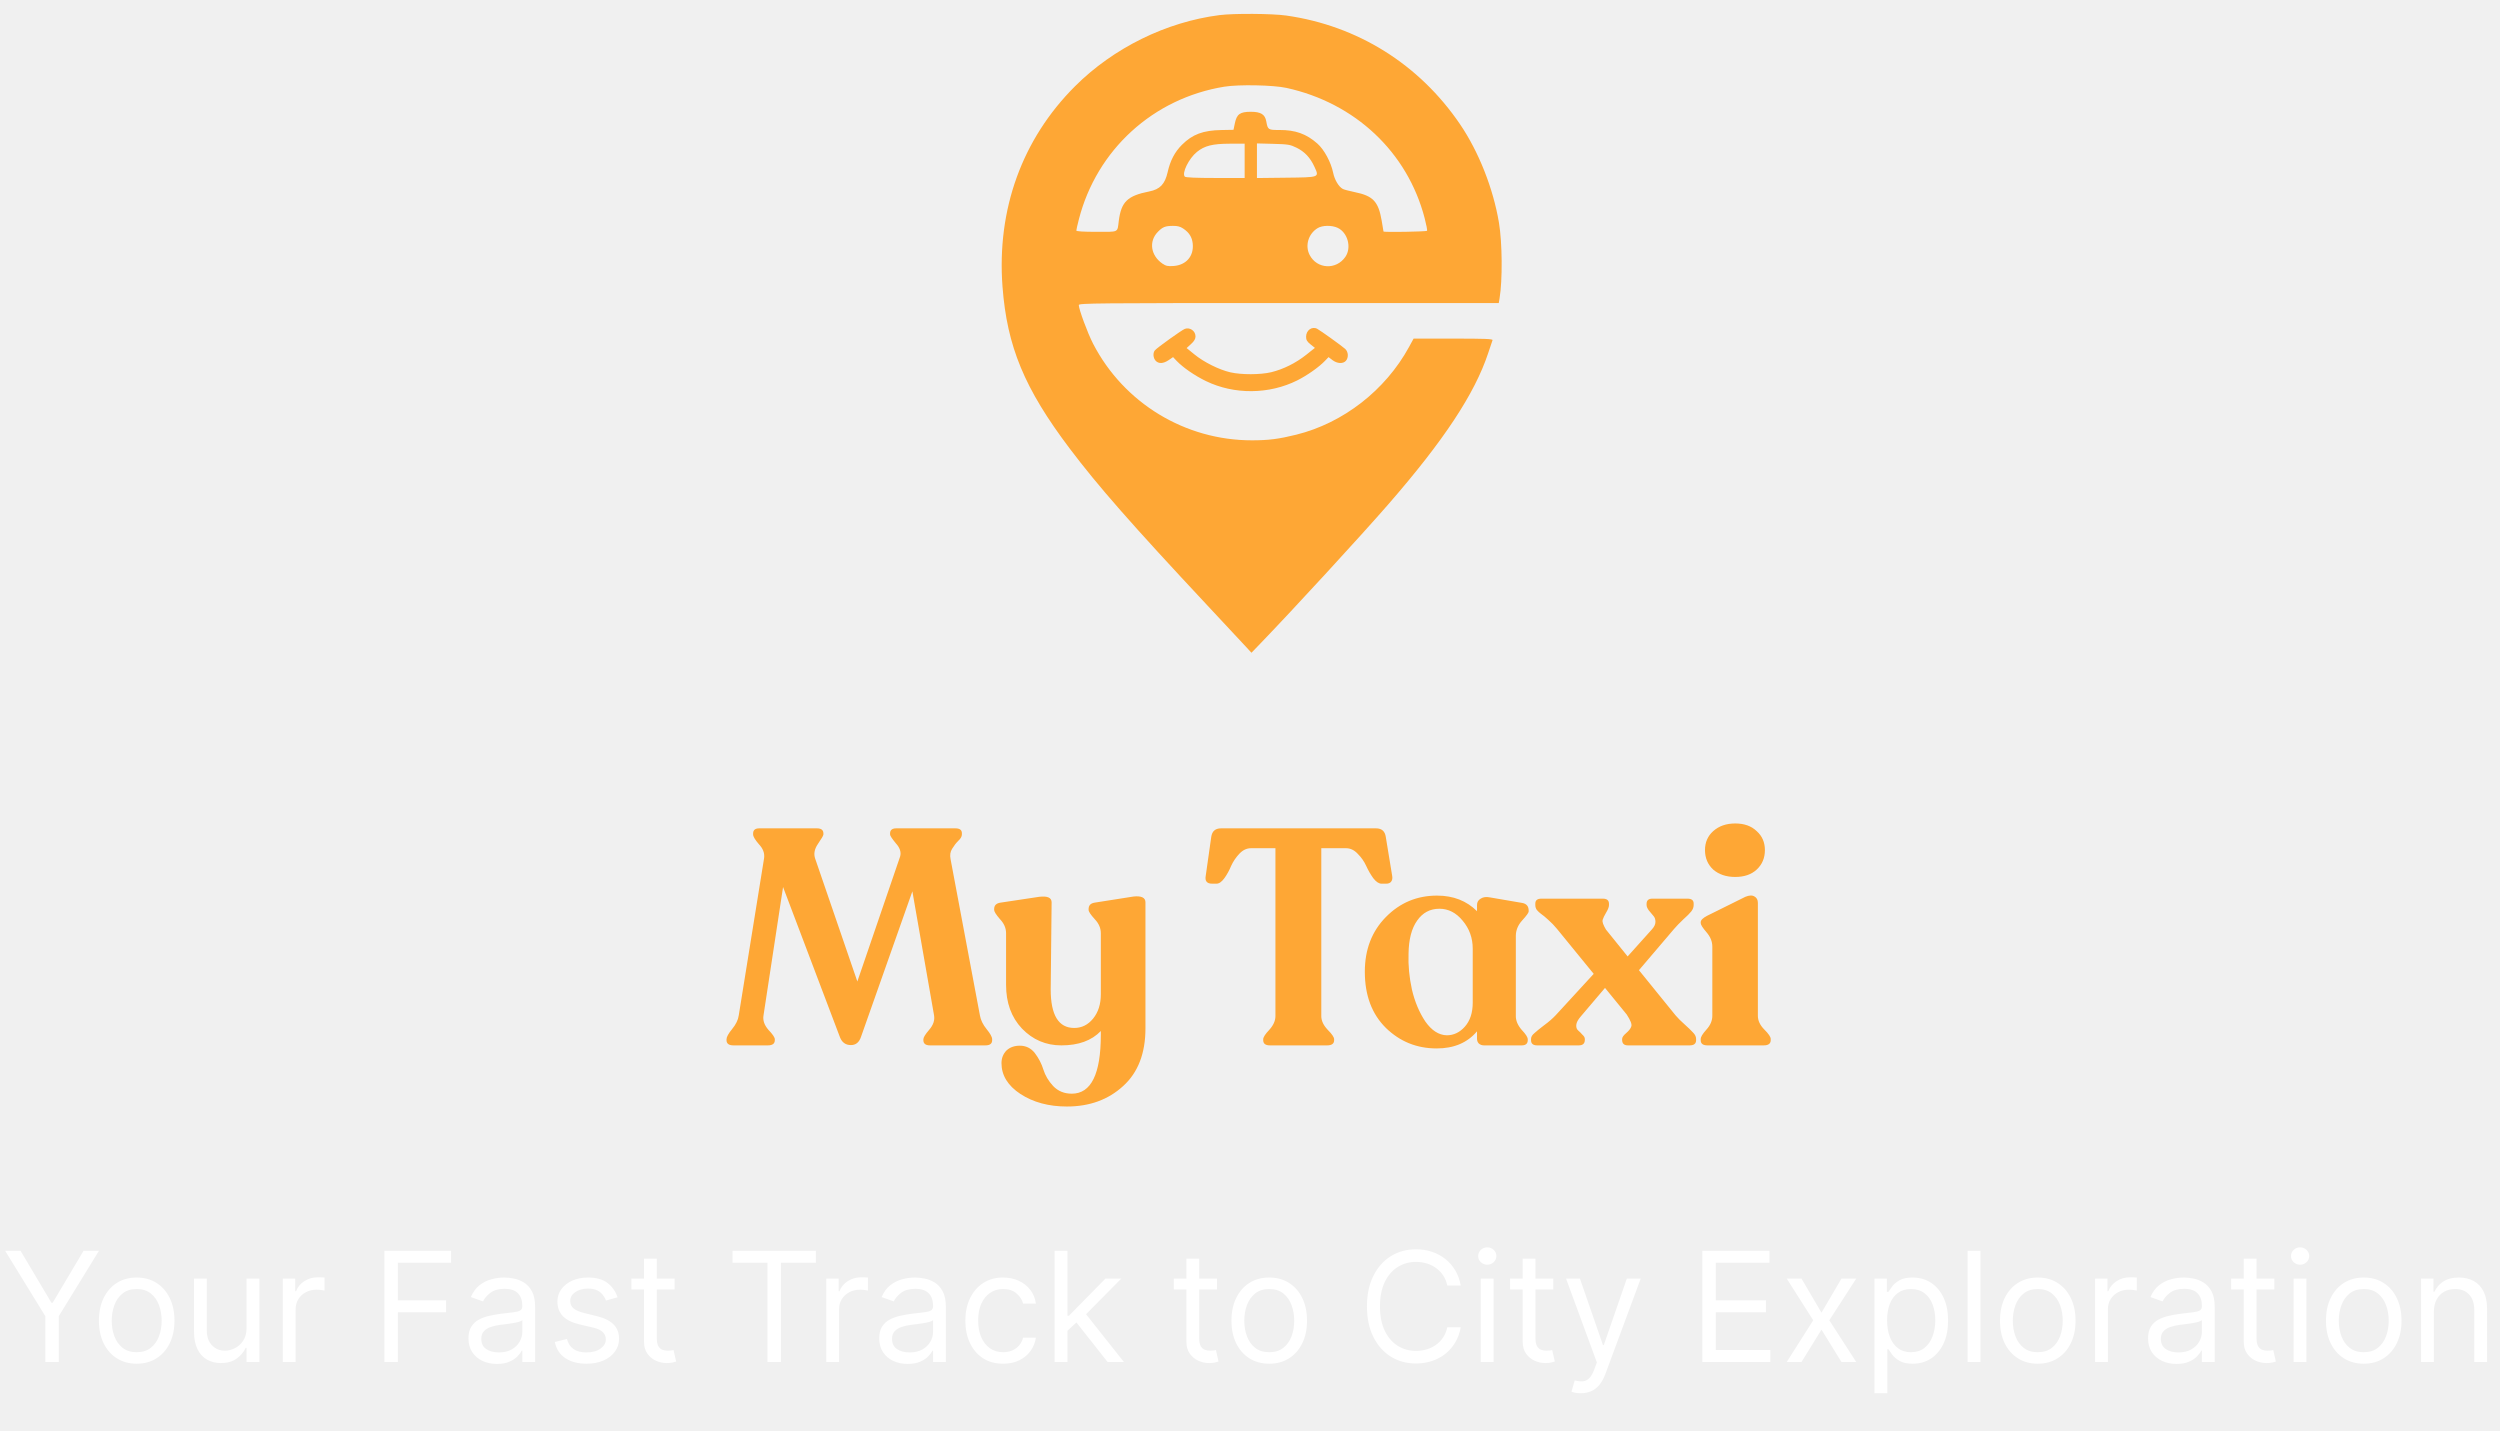
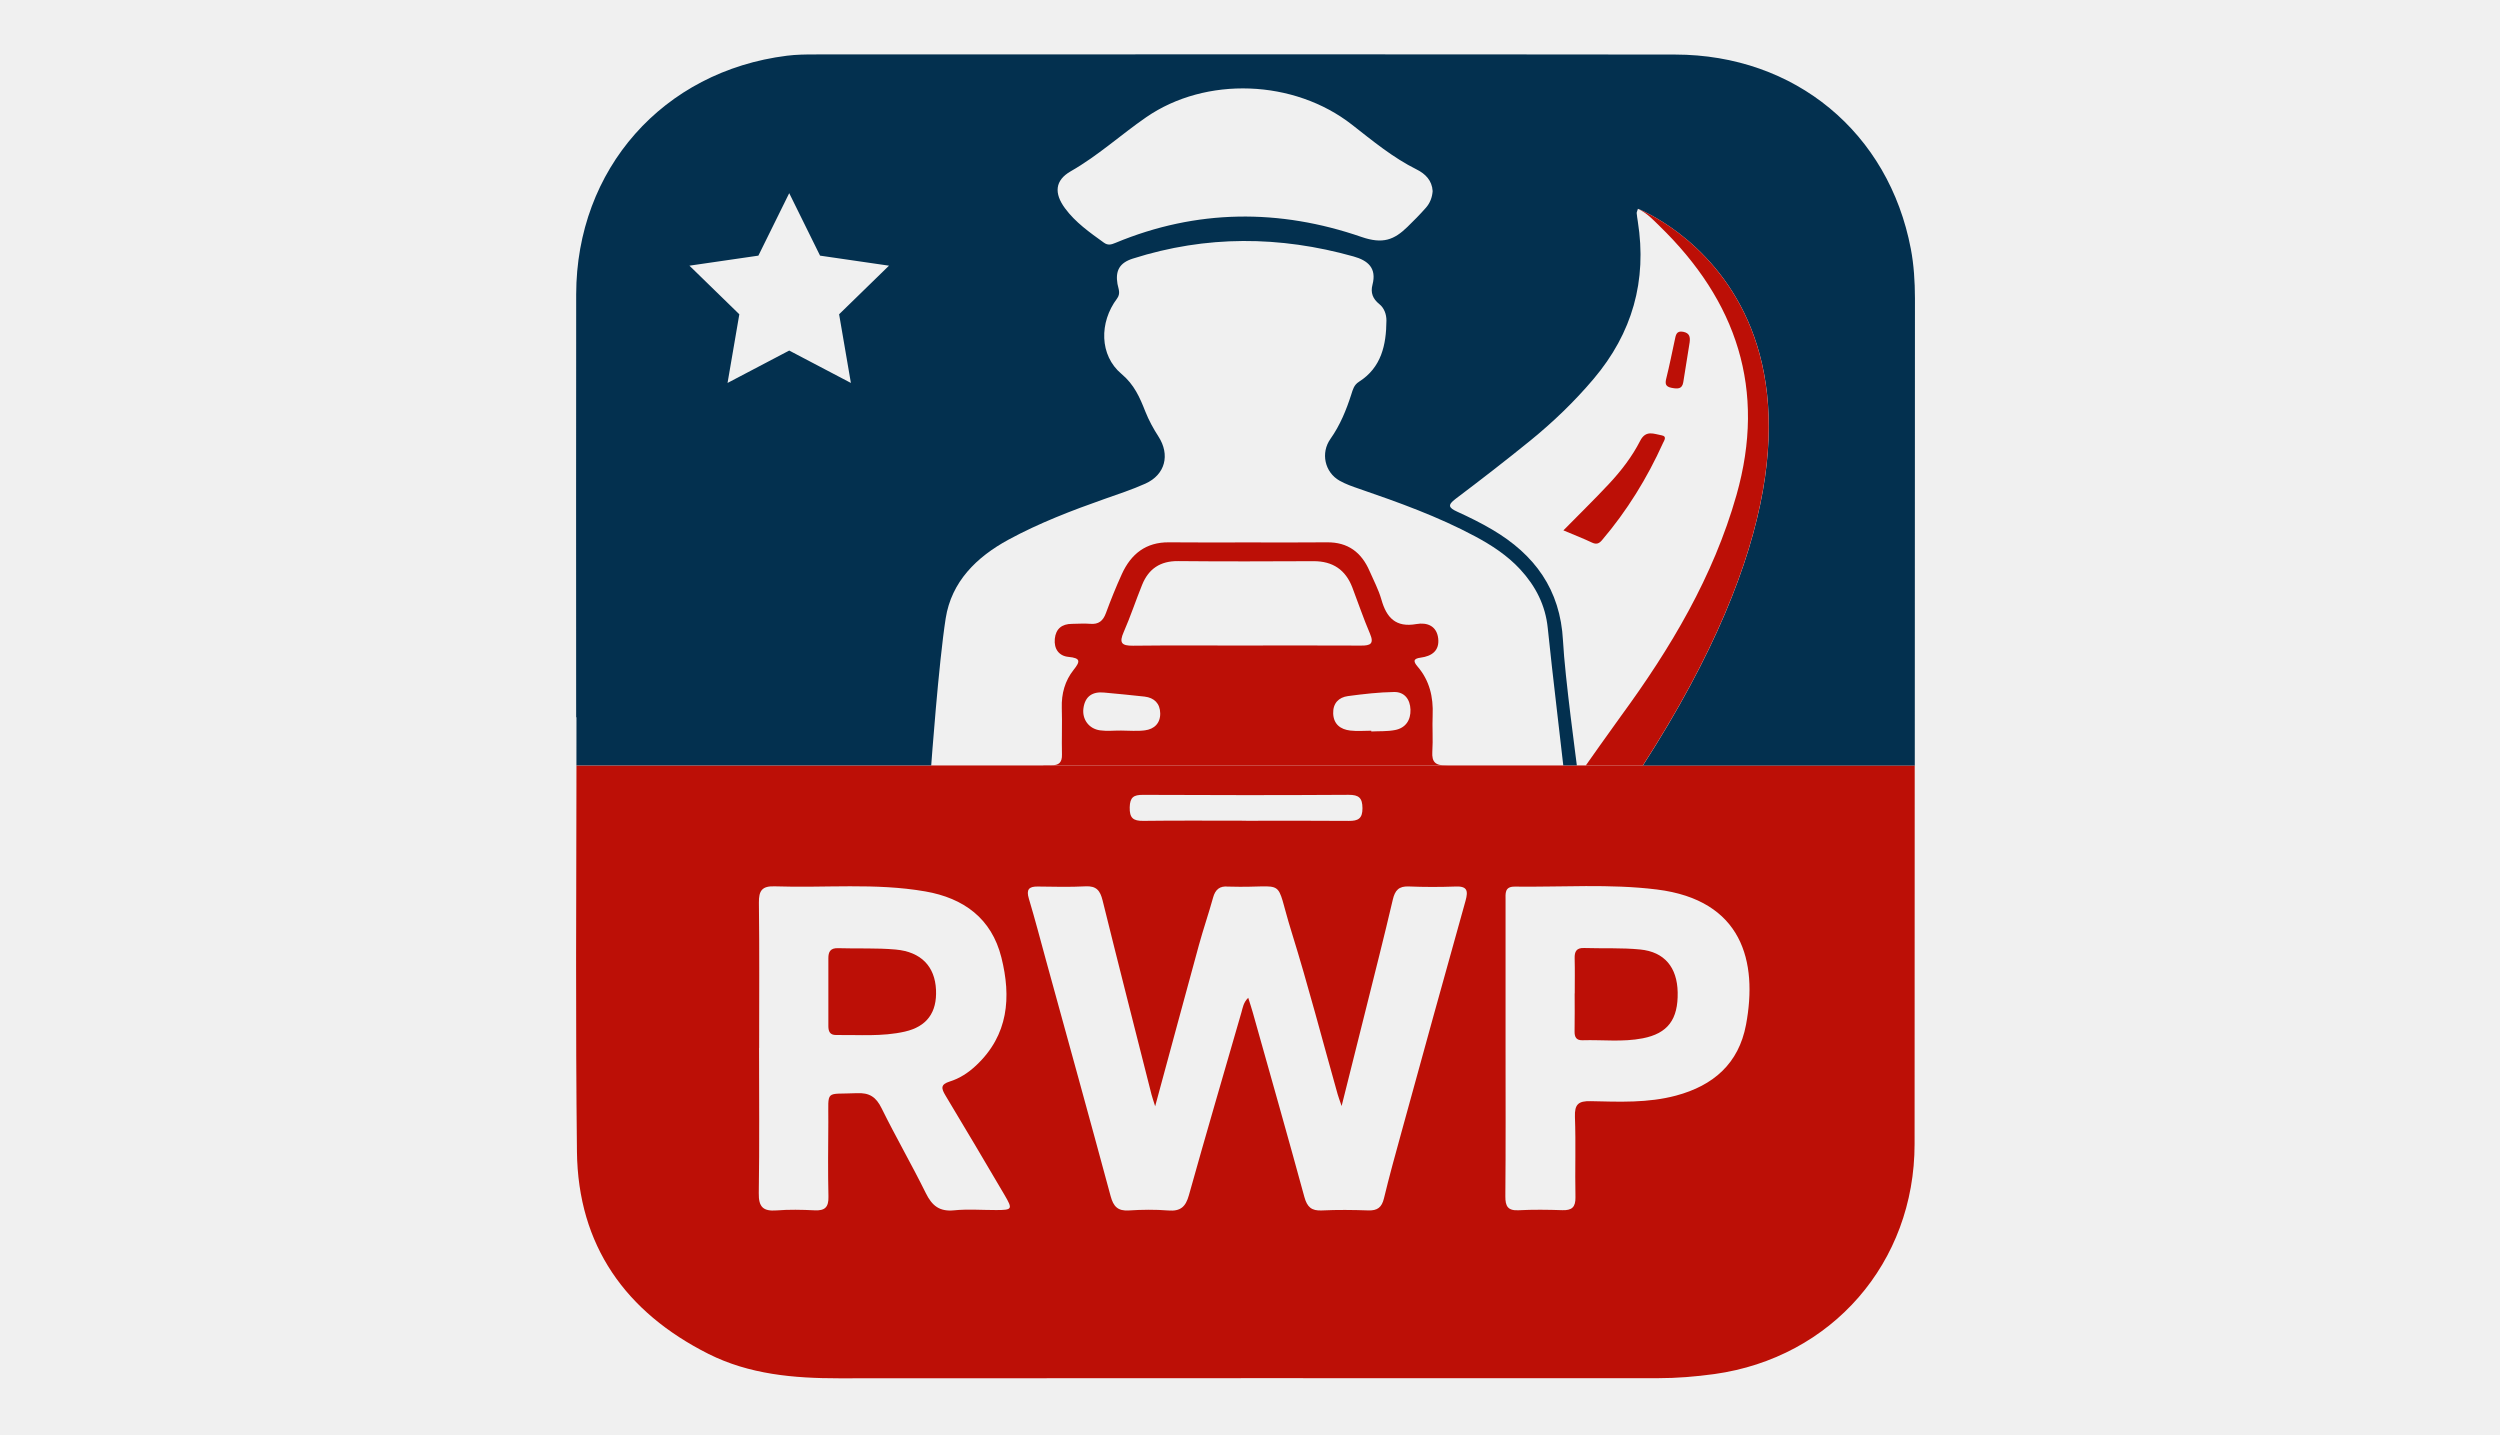
- <svg xmlns="http://www.w3.org/2000/svg" width="229" height="131" viewBox="0 0 229 131" fill="none">
-   <path fill-rule="evenodd" clip-rule="evenodd" d="M111.707 1.384C106.83 2.007 101.992 4.389 98.476 7.897C93.628 12.735 91.295 19.18 91.83 26.26C92.244 31.743 93.835 35.581 97.97 41.066C100.563 44.508 103.686 48.066 110.629 55.492C112.272 57.249 113.845 58.936 114.125 59.24L114.634 59.792L115.487 58.908C118.507 55.777 124.659 49.082 127.185 46.178C132.254 40.349 135.079 36.074 136.311 32.363C136.506 31.776 136.688 31.233 136.717 31.156C136.758 31.045 135.993 31.015 133.127 31.016L129.485 31.017L129.069 31.78C126.905 35.745 123.039 38.752 118.734 39.818C117.133 40.215 116.212 40.332 114.686 40.334C108.563 40.341 102.944 36.927 100.129 31.488C99.63 30.523 98.817 28.326 98.817 27.941C98.817 27.773 100.379 27.759 118.052 27.759H137.287L137.36 27.329C137.638 25.686 137.611 22.232 137.305 20.403C136.78 17.262 135.454 13.904 133.746 11.39C130.007 5.885 124.359 2.352 117.815 1.423C116.531 1.241 112.999 1.218 111.707 1.384ZM117.837 8.052C124.14 9.433 128.923 13.939 130.496 19.977C130.65 20.567 130.75 21.089 130.72 21.138C130.667 21.224 126.728 21.288 126.728 21.204C126.728 21.181 126.65 20.717 126.555 20.173C126.254 18.451 125.766 17.94 124.096 17.599C123.608 17.5 123.117 17.369 123.004 17.309C122.626 17.107 122.251 16.479 122.117 15.825C121.919 14.858 121.292 13.696 120.673 13.152C119.658 12.259 118.665 11.903 117.198 11.907C116.163 11.91 116.13 11.888 115.99 11.114C115.875 10.475 115.492 10.239 114.573 10.239C113.586 10.239 113.287 10.454 113.113 11.292L112.988 11.891L111.898 11.91C110.201 11.939 109.232 12.301 108.265 13.266C107.604 13.926 107.194 14.711 106.955 15.774C106.71 16.862 106.256 17.341 105.287 17.533C103.272 17.93 102.705 18.477 102.48 20.236C102.341 21.328 102.528 21.236 100.442 21.235C99.239 21.235 98.592 21.194 98.592 21.118C98.592 21.054 98.694 20.602 98.819 20.113C100.454 13.722 105.629 8.999 112.158 7.939C113.469 7.726 116.639 7.789 117.837 8.052ZM114.01 14.731V16.303H111.332C109.568 16.303 108.612 16.262 108.532 16.183C108.227 15.879 108.896 14.514 109.644 13.912C110.345 13.349 111.07 13.167 112.632 13.163L114.01 13.159V14.731ZM118.758 13.528C119.511 13.898 120.015 14.433 120.402 15.277C120.854 16.262 120.906 16.242 117.797 16.277L115.136 16.308V14.722V13.137L116.627 13.176C117.988 13.212 118.174 13.242 118.758 13.528ZM108.384 20.936C108.938 21.312 109.196 21.727 109.255 22.335C109.363 23.462 108.652 24.285 107.5 24.365C106.972 24.402 106.798 24.364 106.48 24.147C105.402 23.409 105.212 22.104 106.057 21.241C106.502 20.787 106.723 20.699 107.438 20.69C107.857 20.685 108.113 20.752 108.384 20.936ZM122.529 20.869C123.458 21.309 123.822 22.675 123.237 23.527C122.398 24.748 120.626 24.652 119.96 23.349C119.523 22.494 119.846 21.413 120.694 20.897C121.133 20.63 121.996 20.617 122.529 20.869ZM108.534 30.124C108.253 30.228 105.987 31.851 105.788 32.09C105.592 32.326 105.624 32.787 105.854 33.04C106.124 33.338 106.558 33.319 107.048 32.987L107.453 32.712L107.777 33.053C108.366 33.67 109.437 34.409 110.471 34.91C113.049 36.16 116.258 36.134 118.833 34.842C119.744 34.385 120.829 33.619 121.369 33.052L121.694 32.712L122.055 32.986C122.483 33.312 123.018 33.342 123.278 33.056C123.547 32.76 123.514 32.221 123.211 31.953C122.874 31.655 120.964 30.284 120.659 30.121C120.181 29.866 119.638 30.251 119.638 30.844C119.638 31.139 119.724 31.287 120.042 31.542L120.446 31.865L119.638 32.508C118.7 33.253 117.541 33.83 116.446 34.094C115.46 34.332 113.709 34.337 112.701 34.105C111.665 33.865 110.286 33.179 109.411 32.466L108.695 31.883L109.102 31.511C109.39 31.248 109.509 31.044 109.509 30.814C109.509 30.316 108.996 29.953 108.534 30.124Z" fill="#FEA735" />
-   <path d="M89.761 93.013C89.835 93.442 90.041 93.862 90.377 94.273C90.713 94.683 90.881 94.992 90.881 95.197V95.281C90.881 95.598 90.675 95.757 90.265 95.757H85.197C84.786 95.757 84.581 95.598 84.581 95.281V95.197C84.581 95.029 84.758 94.74 85.113 94.329C85.486 93.9 85.635 93.461 85.561 93.013L83.573 81.645L78.869 94.973C78.701 95.477 78.393 95.729 77.945 95.729C77.459 95.729 77.123 95.486 76.937 95.001L71.729 81.253L69.937 93.013C69.862 93.461 70.011 93.9 70.385 94.329C70.777 94.74 70.973 95.029 70.973 95.197V95.281C70.973 95.598 70.758 95.757 70.329 95.757H67.193C66.763 95.757 66.549 95.598 66.549 95.281V95.197C66.549 94.992 66.717 94.683 67.053 94.273C67.407 93.844 67.613 93.424 67.669 93.013L69.993 78.593C70.049 78.145 69.89 77.725 69.517 77.333C69.162 76.922 68.985 76.624 68.985 76.437V76.353C68.985 76.035 69.171 75.877 69.545 75.877H74.837C75.229 75.877 75.425 76.035 75.425 76.353V76.437C75.425 76.53 75.257 76.82 74.921 77.305C74.603 77.772 74.519 78.219 74.669 78.649L78.533 89.905L82.453 78.453C82.565 78.061 82.434 77.659 82.061 77.249C81.706 76.82 81.529 76.549 81.529 76.437V76.353C81.529 76.035 81.715 75.877 82.089 75.877H87.521C87.913 75.877 88.109 76.026 88.109 76.325V76.437C88.109 76.624 87.997 76.82 87.773 77.025C87.567 77.23 87.381 77.473 87.213 77.753C87.045 78.014 86.998 78.332 87.073 78.705L89.761 93.013ZM103.832 82.121C104.56 82.046 104.924 82.224 104.924 82.653V94.189C104.924 96.485 104.243 98.249 102.88 99.481C101.517 100.732 99.8 101.357 97.728 101.357C96.067 101.357 94.648 100.974 93.472 100.209C92.315 99.444 91.736 98.501 91.736 97.381C91.736 96.933 91.885 96.55 92.184 96.233C92.501 95.934 92.912 95.785 93.416 95.785C93.976 95.785 94.433 96.009 94.788 96.457C95.143 96.924 95.404 97.427 95.572 97.969C95.74 98.51 96.039 99.014 96.468 99.481C96.916 99.948 97.485 100.181 98.176 100.181C99.949 100.181 100.836 98.379 100.836 94.777V94.441C99.996 95.318 98.792 95.757 97.224 95.757C95.805 95.757 94.601 95.243 93.612 94.217C92.641 93.19 92.156 91.856 92.156 90.213V85.481C92.156 85.014 91.969 84.585 91.596 84.193C91.241 83.782 91.064 83.502 91.064 83.353V83.269C91.064 82.933 91.26 82.737 91.652 82.681L95.18 82.149C95.945 82.055 96.328 82.224 96.328 82.653L96.244 90.633C96.244 92.985 96.963 94.161 98.4 94.161C99.091 94.161 99.669 93.871 100.136 93.293C100.603 92.714 100.836 91.977 100.836 91.081V85.481C100.836 85.014 100.649 84.585 100.276 84.193C99.903 83.782 99.716 83.502 99.716 83.353V83.269C99.716 82.933 99.903 82.737 100.276 82.681L103.832 82.121ZM116.326 95.757C115.915 95.757 115.71 95.598 115.71 95.281V95.197C115.71 95.01 115.897 94.721 116.27 94.329C116.643 93.918 116.83 93.498 116.83 93.069V77.697H114.59C114.198 77.697 113.843 77.865 113.526 78.201C113.209 78.537 112.957 78.91 112.77 79.321C112.602 79.731 112.397 80.105 112.154 80.441C111.911 80.777 111.669 80.945 111.426 80.945H111.034C110.549 80.945 110.353 80.702 110.446 80.217L110.95 76.661C111.025 76.138 111.323 75.877 111.846 75.877H126.042C126.565 75.877 126.863 76.138 126.938 76.661L127.526 80.245C127.563 80.469 127.526 80.646 127.414 80.777C127.321 80.889 127.171 80.945 126.966 80.945H126.546C126.303 80.945 126.051 80.777 125.79 80.441C125.547 80.105 125.333 79.731 125.146 79.321C124.959 78.91 124.698 78.537 124.362 78.201C124.045 77.865 123.69 77.697 123.298 77.697H121.03V93.069C121.03 93.498 121.226 93.918 121.618 94.329C122.01 94.721 122.206 95.01 122.206 95.197V95.281C122.206 95.598 121.991 95.757 121.562 95.757H116.326ZM140.026 83.493C140.026 83.605 139.83 83.876 139.438 84.305C139.046 84.734 138.85 85.21 138.85 85.733V93.069C138.85 93.498 139.027 93.918 139.382 94.329C139.755 94.721 139.942 95.01 139.942 95.197V95.281C139.942 95.598 139.755 95.757 139.382 95.757H135.938C135.751 95.757 135.592 95.701 135.462 95.589C135.35 95.477 135.294 95.328 135.294 95.141V94.469C134.416 95.514 133.184 96.037 131.598 96.037C129.787 96.037 128.238 95.412 126.95 94.161C125.662 92.891 125.018 91.174 125.018 89.009C125.018 86.974 125.662 85.303 126.95 83.997C128.238 82.69 129.796 82.037 131.626 82.037C133.119 82.037 134.342 82.513 135.294 83.465V82.905C135.294 82.644 135.406 82.448 135.63 82.317C135.854 82.168 136.143 82.13 136.498 82.205L139.438 82.709C139.83 82.784 140.026 83.017 140.026 83.409V83.493ZM132.522 94.833C133.156 94.833 133.707 94.572 134.174 94.049C134.659 93.507 134.902 92.77 134.902 91.837V86.909C134.902 85.919 134.594 85.061 133.978 84.333C133.38 83.605 132.671 83.241 131.85 83.241C130.991 83.241 130.31 83.605 129.806 84.333C129.302 85.042 129.04 86.05 129.022 87.357C128.984 88.421 129.087 89.513 129.33 90.633C129.591 91.753 130.002 92.733 130.562 93.573C131.14 94.394 131.794 94.814 132.522 94.833ZM153.487 93.013C153.692 93.255 153.963 93.526 154.299 93.825C154.635 94.124 154.896 94.376 155.083 94.581C155.269 94.767 155.363 94.963 155.363 95.169V95.281C155.363 95.598 155.167 95.757 154.775 95.757H149.119C148.764 95.757 148.587 95.589 148.587 95.253V95.169C148.587 95.019 148.708 94.842 148.951 94.637C149.212 94.413 149.371 94.207 149.427 94.021C149.501 93.834 149.361 93.47 149.007 92.929L147.019 90.493L144.807 93.097C144.545 93.395 144.405 93.657 144.387 93.881C144.368 94.105 144.424 94.273 144.555 94.385C144.685 94.497 144.816 94.627 144.947 94.777C145.096 94.907 145.171 95.038 145.171 95.169V95.253C145.171 95.589 144.984 95.757 144.611 95.757H140.803C140.429 95.757 140.243 95.598 140.243 95.281V95.169C140.243 94.982 140.345 94.805 140.551 94.637C140.756 94.45 141.055 94.207 141.447 93.909C141.857 93.61 142.212 93.302 142.511 92.985L145.983 89.205L142.623 85.089C142.361 84.772 142.091 84.492 141.811 84.249C141.549 84.006 141.335 83.829 141.167 83.717C141.017 83.605 140.887 83.484 140.775 83.353C140.681 83.222 140.635 83.073 140.635 82.905V82.765C140.635 82.466 140.821 82.317 141.195 82.317H146.823C147.196 82.317 147.383 82.475 147.383 82.793V82.905C147.383 83.073 147.299 83.297 147.131 83.577C146.963 83.857 146.851 84.09 146.795 84.277C146.757 84.445 146.86 84.734 147.103 85.145L149.091 87.609L151.303 85.145C151.527 84.902 151.639 84.669 151.639 84.445C151.639 84.202 151.573 84.016 151.443 83.885C151.312 83.736 151.172 83.567 151.023 83.381C150.892 83.194 150.827 83.035 150.827 82.905V82.793C150.827 82.475 151.004 82.317 151.359 82.317H154.579C154.952 82.317 155.139 82.466 155.139 82.765V82.905C155.139 83.11 155.064 83.306 154.915 83.493C154.784 83.661 154.541 83.903 154.187 84.221C153.851 84.538 153.571 84.828 153.347 85.089L150.127 88.869L153.487 93.013ZM160.909 79.657C160.424 80.105 159.77 80.329 158.949 80.329C158.128 80.329 157.456 80.105 156.933 79.657C156.429 79.19 156.177 78.593 156.177 77.865C156.177 77.156 156.429 76.577 156.933 76.129C157.456 75.662 158.128 75.429 158.949 75.429C159.77 75.429 160.424 75.662 160.909 76.129C161.413 76.577 161.665 77.156 161.665 77.865C161.665 78.593 161.413 79.19 160.909 79.657ZM156.401 95.757C155.99 95.757 155.785 95.598 155.785 95.281V95.169C155.785 94.982 155.962 94.693 156.317 94.301C156.672 93.909 156.849 93.489 156.849 93.041V86.713C156.849 86.246 156.672 85.808 156.317 85.397C155.962 84.986 155.785 84.706 155.785 84.557V84.473C155.785 84.286 155.981 84.09 156.373 83.885L159.873 82.149C160.228 81.999 160.508 81.99 160.713 82.121C160.918 82.233 161.021 82.429 161.021 82.709V93.041C161.021 93.489 161.217 93.909 161.609 94.301C162.001 94.693 162.197 94.982 162.197 95.169V95.281C162.197 95.598 161.982 95.757 161.553 95.757H156.401Z" fill="#FEA735" />
-   <path d="M0.472 114.575H1.884L4.708 119.328H4.827L7.651 114.575H9.063L5.384 120.561V124.757H4.151V120.561L0.472 114.575ZM12.521 124.916C11.832 124.916 11.227 124.752 10.706 124.424C10.189 124.096 9.785 123.637 9.493 123.047C9.205 122.457 9.061 121.767 9.061 120.978C9.061 120.183 9.205 119.489 9.493 118.895C9.785 118.302 10.189 117.841 10.706 117.513C11.227 117.185 11.832 117.021 12.521 117.021C13.21 117.021 13.813 117.185 14.331 117.513C14.851 117.841 15.255 118.302 15.544 118.895C15.835 119.489 15.981 120.183 15.981 120.978C15.981 121.767 15.835 122.457 15.544 123.047C15.255 123.637 14.851 124.096 14.331 124.424C13.813 124.752 13.21 124.916 12.521 124.916ZM12.521 123.862C13.044 123.862 13.475 123.728 13.813 123.459C14.152 123.191 14.402 122.838 14.564 122.4C14.727 121.963 14.808 121.489 14.808 120.978C14.808 120.468 14.727 119.992 14.564 119.552C14.402 119.111 14.152 118.754 13.813 118.483C13.475 118.211 13.044 118.075 12.521 118.075C11.997 118.075 11.566 118.211 11.228 118.483C10.89 118.754 10.64 119.111 10.477 119.552C10.315 119.992 10.234 120.468 10.234 120.978C10.234 121.489 10.315 121.963 10.477 122.4C10.64 122.838 10.89 123.191 11.228 123.459C11.566 123.728 11.997 123.862 12.521 123.862ZM22.585 121.635V117.12H23.758V124.757H22.585V123.464H22.505C22.326 123.852 22.048 124.182 21.67 124.454C21.292 124.722 20.815 124.856 20.238 124.856C19.761 124.856 19.337 124.752 18.965 124.543C18.594 124.331 18.302 124.013 18.09 123.589C17.878 123.161 17.772 122.622 17.772 121.973V117.12H18.945V121.893C18.945 122.45 19.101 122.894 19.413 123.226C19.728 123.557 20.129 123.723 20.616 123.723C20.907 123.723 21.204 123.648 21.506 123.499C21.811 123.35 22.066 123.121 22.271 122.813C22.48 122.505 22.585 122.112 22.585 121.635ZM25.907 124.757V117.12H27.04V118.274H27.12C27.259 117.896 27.511 117.589 27.876 117.354C28.24 117.119 28.651 117.001 29.109 117.001C29.195 117.001 29.302 117.003 29.432 117.006C29.561 117.009 29.659 117.014 29.725 117.021V118.214C29.685 118.204 29.594 118.189 29.452 118.169C29.312 118.146 29.165 118.135 29.009 118.135C28.638 118.135 28.306 118.213 28.015 118.368C27.727 118.521 27.498 118.733 27.329 119.005C27.163 119.273 27.08 119.58 27.08 119.924V124.757H25.907ZM35.212 124.757V114.575H41.318V115.669H36.445V119.109H40.86V120.203H36.445V124.757H35.212ZM45.517 124.936C45.033 124.936 44.594 124.845 44.2 124.662C43.805 124.477 43.492 124.21 43.26 123.862C43.028 123.511 42.912 123.086 42.912 122.589C42.912 122.152 42.998 121.797 43.171 121.525C43.343 121.25 43.573 121.035 43.862 120.879C44.15 120.723 44.468 120.607 44.816 120.531C45.168 120.451 45.521 120.388 45.875 120.342C46.339 120.282 46.715 120.238 47.004 120.208C47.295 120.175 47.508 120.12 47.64 120.044C47.776 119.968 47.844 119.835 47.844 119.646V119.606C47.844 119.116 47.71 118.735 47.441 118.463C47.176 118.191 46.773 118.055 46.233 118.055C45.673 118.055 45.234 118.178 44.916 118.423C44.598 118.668 44.374 118.93 44.245 119.209L43.131 118.811C43.33 118.347 43.595 117.986 43.926 117.727C44.261 117.465 44.626 117.283 45.02 117.18C45.418 117.074 45.809 117.021 46.193 117.021C46.439 117.021 46.72 117.051 47.039 117.111C47.36 117.167 47.67 117.285 47.968 117.464C48.27 117.642 48.52 117.913 48.719 118.274C48.918 118.635 49.017 119.119 49.017 119.726V124.757H47.844V123.723H47.784C47.705 123.888 47.572 124.066 47.387 124.255C47.201 124.444 46.954 124.604 46.646 124.737C46.338 124.87 45.961 124.936 45.517 124.936ZM45.696 123.882C46.16 123.882 46.551 123.791 46.87 123.608C47.191 123.426 47.433 123.191 47.595 122.902C47.761 122.614 47.844 122.311 47.844 121.993V120.919C47.794 120.978 47.685 121.033 47.516 121.083C47.35 121.129 47.158 121.171 46.939 121.207C46.724 121.24 46.513 121.27 46.308 121.297C46.106 121.32 45.942 121.34 45.816 121.356C45.511 121.396 45.226 121.461 44.961 121.55C44.699 121.636 44.486 121.767 44.324 121.943C44.165 122.115 44.086 122.351 44.086 122.649C44.086 123.057 44.236 123.365 44.538 123.574C44.843 123.779 45.229 123.882 45.696 123.882ZM56.568 118.831L55.514 119.129C55.448 118.953 55.35 118.783 55.221 118.617C55.095 118.448 54.922 118.309 54.704 118.199C54.485 118.09 54.205 118.035 53.863 118.035C53.396 118.035 53.007 118.143 52.695 118.358C52.387 118.571 52.233 118.841 52.233 119.169C52.233 119.46 52.339 119.691 52.551 119.86C52.763 120.029 53.094 120.17 53.545 120.282L54.679 120.561C55.361 120.727 55.87 120.98 56.205 121.321C56.54 121.66 56.707 122.095 56.707 122.629C56.707 123.066 56.581 123.458 56.329 123.802C56.081 124.147 55.733 124.419 55.285 124.618C54.838 124.816 54.317 124.916 53.724 124.916C52.945 124.916 52.301 124.747 51.79 124.409C51.28 124.071 50.957 123.577 50.821 122.927L51.934 122.649C52.041 123.06 52.241 123.368 52.536 123.574C52.834 123.779 53.224 123.882 53.704 123.882C54.251 123.882 54.685 123.766 55.007 123.534C55.332 123.299 55.494 123.017 55.494 122.689C55.494 122.424 55.401 122.201 55.216 122.022C55.03 121.84 54.745 121.704 54.361 121.615L53.088 121.316C52.389 121.151 51.875 120.894 51.547 120.546C51.222 120.195 51.059 119.755 51.059 119.228C51.059 118.798 51.18 118.416 51.422 118.085C51.668 117.754 52.001 117.493 52.422 117.304C52.846 117.116 53.326 117.021 53.863 117.021C54.619 117.021 55.212 117.187 55.643 117.518C56.077 117.85 56.386 118.287 56.568 118.831ZM61.794 117.12V118.115H57.837V117.12H61.794ZM58.99 115.291H60.164V122.569C60.164 122.901 60.212 123.149 60.308 123.315C60.407 123.477 60.533 123.587 60.686 123.643C60.841 123.696 61.005 123.723 61.178 123.723C61.307 123.723 61.413 123.716 61.496 123.703C61.579 123.686 61.645 123.673 61.695 123.663L61.934 124.717C61.854 124.747 61.743 124.777 61.6 124.807C61.458 124.84 61.277 124.856 61.059 124.856C60.727 124.856 60.402 124.785 60.084 124.642C59.769 124.5 59.507 124.283 59.299 123.991C59.093 123.7 58.99 123.332 58.99 122.888V115.291ZM67.099 115.669V114.575H74.735V115.669H71.534V124.757H70.301V115.669H67.099ZM75.686 124.757V117.12H76.82V118.274H76.899C77.038 117.896 77.29 117.589 77.655 117.354C78.019 117.119 78.43 117.001 78.888 117.001C78.974 117.001 79.082 117.003 79.211 117.006C79.34 117.009 79.438 117.014 79.504 117.021V118.214C79.465 118.204 79.373 118.189 79.231 118.169C79.092 118.146 78.944 118.135 78.788 118.135C78.417 118.135 78.086 118.213 77.794 118.368C77.506 118.521 77.277 118.733 77.108 119.005C76.942 119.273 76.859 119.58 76.859 119.924V124.757H75.686ZM83.142 124.936C82.658 124.936 82.219 124.845 81.825 124.662C81.43 124.477 81.117 124.21 80.885 123.862C80.653 123.511 80.537 123.086 80.537 122.589C80.537 122.152 80.623 121.797 80.796 121.525C80.968 121.25 81.198 121.035 81.487 120.879C81.775 120.723 82.093 120.607 82.441 120.531C82.793 120.451 83.146 120.388 83.5 120.342C83.964 120.282 84.341 120.238 84.629 120.208C84.921 120.175 85.133 120.12 85.265 120.044C85.401 119.968 85.469 119.835 85.469 119.646V119.606C85.469 119.116 85.335 118.735 85.066 118.463C84.801 118.191 84.398 118.055 83.858 118.055C83.298 118.055 82.859 118.178 82.541 118.423C82.223 118.668 81.999 118.93 81.87 119.209L80.756 118.811C80.955 118.347 81.22 117.986 81.551 117.727C81.886 117.465 82.251 117.283 82.645 117.18C83.043 117.074 83.434 117.021 83.818 117.021C84.064 117.021 84.345 117.051 84.664 117.111C84.985 117.167 85.295 117.285 85.593 117.464C85.895 117.642 86.145 117.913 86.344 118.274C86.543 118.635 86.642 119.119 86.642 119.726V124.757H85.469V123.723H85.409C85.33 123.888 85.197 124.066 85.012 124.255C84.826 124.444 84.579 124.604 84.271 124.737C83.963 124.87 83.586 124.936 83.142 124.936ZM83.321 123.882C83.785 123.882 84.176 123.791 84.495 123.608C84.816 123.426 85.058 123.191 85.22 122.902C85.386 122.614 85.469 122.311 85.469 121.993V120.919C85.419 120.978 85.31 121.033 85.141 121.083C84.975 121.129 84.783 121.171 84.564 121.207C84.349 121.24 84.138 121.27 83.933 121.297C83.731 121.32 83.567 121.34 83.441 121.356C83.136 121.396 82.851 121.461 82.585 121.55C82.324 121.636 82.112 121.767 81.949 121.943C81.79 122.115 81.71 122.351 81.71 122.649C81.71 123.057 81.861 123.365 82.163 123.574C82.468 123.779 82.854 123.882 83.321 123.882ZM91.886 124.916C91.17 124.916 90.554 124.747 90.037 124.409C89.52 124.071 89.122 123.605 88.844 123.012C88.565 122.419 88.426 121.741 88.426 120.978C88.426 120.203 88.568 119.518 88.853 118.925C89.142 118.329 89.543 117.863 90.057 117.528C90.574 117.19 91.177 117.021 91.866 117.021C92.403 117.021 92.887 117.12 93.318 117.319C93.749 117.518 94.102 117.797 94.377 118.155C94.652 118.513 94.823 118.93 94.889 119.407H93.716C93.626 119.059 93.427 118.751 93.119 118.483C92.814 118.211 92.403 118.075 91.886 118.075C91.429 118.075 91.028 118.194 90.683 118.433C90.342 118.668 90.075 119.001 89.882 119.432C89.694 119.86 89.599 120.362 89.599 120.939C89.599 121.529 89.692 122.042 89.878 122.48C90.067 122.917 90.332 123.257 90.673 123.499C91.018 123.741 91.422 123.862 91.886 123.862C92.191 123.862 92.468 123.809 92.716 123.703C92.965 123.597 93.175 123.444 93.348 123.245C93.52 123.047 93.643 122.808 93.716 122.53H94.889C94.823 122.98 94.659 123.386 94.397 123.748C94.138 124.106 93.795 124.391 93.368 124.603C92.943 124.812 92.45 124.916 91.886 124.916ZM97.698 121.973L97.678 120.521H97.917L101.258 117.12H102.709L99.15 120.72H99.05L97.698 121.973ZM96.604 124.757V114.575H97.777V124.757H96.604ZM101.456 124.757L98.474 120.978L99.309 120.163L102.948 124.757H101.456ZM111.478 117.12V118.115H107.521V117.12H111.478ZM108.674 115.291H109.847V122.569C109.847 122.901 109.895 123.149 109.991 123.315C110.091 123.477 110.217 123.587 110.369 123.643C110.525 123.696 110.689 123.723 110.861 123.723C110.991 123.723 111.097 123.716 111.18 123.703C111.262 123.686 111.329 123.673 111.378 123.663L111.617 124.717C111.538 124.747 111.427 124.777 111.284 124.807C111.141 124.84 110.961 124.856 110.742 124.856C110.411 124.856 110.086 124.785 109.768 124.642C109.453 124.5 109.191 124.283 108.982 123.991C108.777 123.7 108.674 123.332 108.674 122.888V115.291ZM116.263 124.916C115.574 124.916 114.969 124.752 114.448 124.424C113.931 124.096 113.527 123.637 113.235 123.047C112.947 122.457 112.803 121.767 112.803 120.978C112.803 120.183 112.947 119.489 113.235 118.895C113.527 118.302 113.931 117.841 114.448 117.513C114.969 117.185 115.574 117.021 116.263 117.021C116.952 117.021 117.556 117.185 118.073 117.513C118.593 117.841 118.997 118.302 119.286 118.895C119.577 119.489 119.723 120.183 119.723 120.978C119.723 121.767 119.577 122.457 119.286 123.047C118.997 123.637 118.593 124.096 118.073 124.424C117.556 124.752 116.952 124.916 116.263 124.916ZM116.263 123.862C116.787 123.862 117.218 123.728 117.556 123.459C117.894 123.191 118.144 122.838 118.306 122.4C118.469 121.963 118.55 121.489 118.55 120.978C118.55 120.468 118.469 119.992 118.306 119.552C118.144 119.111 117.894 118.754 117.556 118.483C117.218 118.211 116.787 118.075 116.263 118.075C115.739 118.075 115.309 118.211 114.97 118.483C114.632 118.754 114.382 119.111 114.22 119.552C114.057 119.992 113.976 120.468 113.976 120.978C113.976 121.489 114.057 121.963 114.22 122.4C114.382 122.838 114.632 123.191 114.97 123.459C115.309 123.728 115.739 123.862 116.263 123.862ZM133.804 117.757H132.571C132.498 117.402 132.371 117.091 132.188 116.822C132.009 116.554 131.791 116.328 131.532 116.146C131.277 115.96 130.993 115.821 130.682 115.728C130.37 115.636 130.046 115.589 129.707 115.589C129.091 115.589 128.533 115.745 128.032 116.057C127.535 116.368 127.139 116.827 126.844 117.434C126.552 118.04 126.406 118.784 126.406 119.666C126.406 120.548 126.552 121.292 126.844 121.898C127.139 122.505 127.535 122.964 128.032 123.275C128.533 123.587 129.091 123.743 129.707 123.743C130.046 123.743 130.37 123.696 130.682 123.603C130.993 123.511 131.277 123.373 131.532 123.191C131.791 123.005 132.009 122.778 132.188 122.51C132.371 122.238 132.498 121.926 132.571 121.575H133.804C133.711 122.095 133.542 122.561 133.297 122.972C133.052 123.383 132.747 123.733 132.382 124.021C132.018 124.306 131.608 124.523 131.154 124.672C130.703 124.821 130.221 124.896 129.707 124.896C128.839 124.896 128.067 124.684 127.391 124.26C126.715 123.835 126.183 123.232 125.795 122.45C125.407 121.668 125.213 120.74 125.213 119.666C125.213 118.592 125.407 117.664 125.795 116.882C126.183 116.1 126.715 115.496 127.391 115.072C128.067 114.648 128.839 114.436 129.707 114.436C130.221 114.436 130.703 114.51 131.154 114.66C131.608 114.809 132.018 115.027 132.382 115.316C132.747 115.601 133.052 115.949 133.297 116.36C133.542 116.767 133.711 117.233 133.804 117.757ZM135.637 124.757V117.12H136.811V124.757H135.637ZM136.234 115.848C136.005 115.848 135.808 115.77 135.642 115.614C135.48 115.458 135.399 115.271 135.399 115.052C135.399 114.834 135.48 114.646 135.642 114.491C135.808 114.335 136.005 114.257 136.234 114.257C136.463 114.257 136.658 114.335 136.821 114.491C136.986 114.646 137.069 114.834 137.069 115.052C137.069 115.271 136.986 115.458 136.821 115.614C136.658 115.77 136.463 115.848 136.234 115.848ZM142.281 117.12V118.115H138.323V117.12H142.281ZM139.477 115.291H140.65V122.569C140.65 122.901 140.698 123.149 140.794 123.315C140.894 123.477 141.02 123.587 141.172 123.643C141.328 123.696 141.492 123.723 141.664 123.723C141.793 123.723 141.899 123.716 141.982 123.703C142.065 123.686 142.131 123.673 142.181 123.663L142.42 124.717C142.34 124.747 142.229 124.777 142.087 124.807C141.944 124.84 141.764 124.856 141.545 124.856C141.213 124.856 140.889 124.785 140.57 124.642C140.256 124.5 139.994 124.283 139.785 123.991C139.579 123.7 139.477 123.332 139.477 122.888V115.291ZM144.801 127.62C144.602 127.62 144.425 127.604 144.269 127.571C144.113 127.541 144.006 127.511 143.946 127.481L144.244 126.447C144.529 126.52 144.781 126.547 145 126.527C145.219 126.507 145.413 126.409 145.582 126.233C145.754 126.061 145.912 125.781 146.054 125.393L146.273 124.797L143.449 117.12H144.722L146.83 123.206H146.909L149.017 117.12H150.29L147.048 125.87C146.903 126.265 146.722 126.591 146.506 126.85C146.291 127.112 146.041 127.306 145.756 127.432C145.474 127.557 145.156 127.62 144.801 127.62ZM155.935 124.757V114.575H162.08V115.669H157.168V119.109H161.762V120.203H157.168V123.663H162.16V124.757H155.935ZM165.018 117.12L166.848 120.243L168.677 117.12H170.03L167.564 120.939L170.03 124.757H168.677L166.848 121.794L165.018 124.757H163.666L166.092 120.939L163.666 117.12H165.018ZM171.704 127.62V117.12H172.837V118.334H172.976C173.063 118.201 173.182 118.032 173.334 117.826C173.49 117.618 173.712 117.432 174.001 117.27C174.292 117.104 174.687 117.021 175.184 117.021C175.827 117.021 176.394 117.182 176.884 117.503C177.375 117.825 177.757 118.281 178.033 118.87C178.308 119.46 178.445 120.156 178.445 120.959C178.445 121.767 178.308 122.468 178.033 123.062C177.757 123.651 177.376 124.109 176.889 124.434C176.402 124.755 175.84 124.916 175.204 124.916C174.713 124.916 174.32 124.835 174.025 124.672C173.73 124.507 173.503 124.319 173.344 124.111C173.185 123.898 173.063 123.723 172.976 123.584H172.877V127.62H171.704ZM172.857 120.939C172.857 121.515 172.942 122.024 173.111 122.465C173.28 122.902 173.527 123.245 173.851 123.494C174.176 123.739 174.574 123.862 175.045 123.862C175.535 123.862 175.945 123.733 176.273 123.474C176.604 123.212 176.853 122.861 177.018 122.42C177.187 121.976 177.272 121.482 177.272 120.939C177.272 120.402 177.189 119.918 177.023 119.487C176.861 119.053 176.614 118.71 176.283 118.458C175.954 118.203 175.542 118.075 175.045 118.075C174.567 118.075 174.166 118.196 173.842 118.438C173.517 118.677 173.271 119.011 173.106 119.442C172.94 119.87 172.857 120.369 172.857 120.939ZM181.408 114.575V124.757H180.235V114.575H181.408ZM186.66 124.916C185.97 124.916 185.365 124.752 184.845 124.424C184.328 124.096 183.924 123.637 183.632 123.047C183.343 122.457 183.199 121.767 183.199 120.978C183.199 120.183 183.343 119.489 183.632 118.895C183.924 118.302 184.328 117.841 184.845 117.513C185.365 117.185 185.97 117.021 186.66 117.021C187.349 117.021 187.952 117.185 188.469 117.513C188.99 117.841 189.394 118.302 189.682 118.895C189.974 119.489 190.12 120.183 190.12 120.978C190.12 121.767 189.974 122.457 189.682 123.047C189.394 123.637 188.99 124.096 188.469 124.424C187.952 124.752 187.349 124.916 186.66 124.916ZM186.66 123.862C187.183 123.862 187.614 123.728 187.952 123.459C188.29 123.191 188.54 122.838 188.703 122.4C188.865 121.963 188.946 121.489 188.946 120.978C188.946 120.468 188.865 119.992 188.703 119.552C188.54 119.111 188.29 118.754 187.952 118.483C187.614 118.211 187.183 118.075 186.66 118.075C186.136 118.075 185.705 118.211 185.367 118.483C185.029 118.754 184.779 119.111 184.616 119.552C184.454 119.992 184.373 120.468 184.373 120.978C184.373 121.489 184.454 121.963 184.616 122.4C184.779 122.838 185.029 123.191 185.367 123.459C185.705 123.728 186.136 123.862 186.66 123.862ZM191.911 124.757V117.12H193.044V118.274H193.124C193.263 117.896 193.515 117.589 193.88 117.354C194.244 117.119 194.655 117.001 195.112 117.001C195.199 117.001 195.306 117.003 195.436 117.006C195.565 117.009 195.663 117.014 195.729 117.021V118.214C195.689 118.204 195.598 118.189 195.456 118.169C195.316 118.146 195.169 118.135 195.013 118.135C194.642 118.135 194.31 118.213 194.019 118.368C193.73 118.521 193.502 118.733 193.333 119.005C193.167 119.273 193.084 119.58 193.084 119.924V124.757H191.911ZM199.367 124.936C198.883 124.936 198.444 124.845 198.049 124.662C197.655 124.477 197.342 124.21 197.11 123.862C196.878 123.511 196.762 123.086 196.762 122.589C196.762 122.152 196.848 121.797 197.02 121.525C197.193 121.25 197.423 121.035 197.711 120.879C198 120.723 198.318 120.607 198.666 120.531C199.017 120.451 199.37 120.388 199.725 120.342C200.189 120.282 200.565 120.238 200.853 120.208C201.145 120.175 201.357 120.12 201.49 120.044C201.626 119.968 201.694 119.835 201.694 119.646V119.606C201.694 119.116 201.559 118.735 201.291 118.463C201.026 118.191 200.623 118.055 200.083 118.055C199.523 118.055 199.084 118.178 198.765 118.423C198.447 118.668 198.223 118.93 198.094 119.209L196.981 118.811C197.179 118.347 197.445 117.986 197.776 117.727C198.111 117.465 198.475 117.283 198.87 117.18C199.267 117.074 199.659 117.021 200.043 117.021C200.288 117.021 200.57 117.051 200.888 117.111C201.21 117.167 201.52 117.285 201.818 117.464C202.12 117.642 202.37 117.913 202.569 118.274C202.767 118.635 202.867 119.119 202.867 119.726V124.757H201.694V123.723H201.634C201.554 123.888 201.422 124.066 201.236 124.255C201.051 124.444 200.804 124.604 200.495 124.737C200.187 124.87 199.811 124.936 199.367 124.936ZM199.546 123.882C200.01 123.882 200.401 123.791 200.719 123.608C201.041 123.426 201.283 123.191 201.445 122.902C201.611 122.614 201.694 122.311 201.694 121.993V120.919C201.644 120.978 201.535 121.033 201.366 121.083C201.2 121.129 201.008 121.171 200.789 121.207C200.573 121.24 200.363 121.27 200.157 121.297C199.955 121.32 199.791 121.34 199.665 121.356C199.36 121.396 199.075 121.461 198.81 121.55C198.548 121.636 198.336 121.767 198.174 121.943C198.015 122.115 197.935 122.351 197.935 122.649C197.935 123.057 198.086 123.365 198.388 123.574C198.692 123.779 199.079 123.882 199.546 123.882ZM208.329 117.12V118.115H204.372V117.12H208.329ZM205.525 115.291H206.699V122.569C206.699 122.901 206.747 123.149 206.843 123.315C206.942 123.477 207.068 123.587 207.221 123.643C207.377 123.696 207.541 123.723 207.713 123.723C207.842 123.723 207.948 123.716 208.031 123.703C208.114 123.686 208.18 123.673 208.23 123.663L208.469 124.717C208.389 124.747 208.278 124.777 208.136 124.807C207.993 124.84 207.812 124.856 207.594 124.856C207.262 124.856 206.937 124.785 206.619 124.642C206.304 124.5 206.043 124.283 205.834 123.991C205.628 123.7 205.525 123.332 205.525 122.888V115.291ZM210.094 124.757V117.12H211.268V124.757H210.094ZM210.691 115.848C210.462 115.848 210.265 115.77 210.099 115.614C209.937 115.458 209.856 115.271 209.856 115.052C209.856 114.834 209.937 114.646 210.099 114.491C210.265 114.335 210.462 114.257 210.691 114.257C210.92 114.257 211.115 114.335 211.278 114.491C211.443 114.646 211.526 114.834 211.526 115.052C211.526 115.271 211.443 115.458 211.278 115.614C211.115 115.77 210.92 115.848 210.691 115.848ZM216.519 124.916C215.83 124.916 215.225 124.752 214.704 124.424C214.187 124.096 213.783 123.637 213.491 123.047C213.203 122.457 213.059 121.767 213.059 120.978C213.059 120.183 213.203 119.489 213.491 118.895C213.783 118.302 214.187 117.841 214.704 117.513C215.225 117.185 215.83 117.021 216.519 117.021C217.208 117.021 217.812 117.185 218.329 117.513C218.849 117.841 219.253 118.302 219.542 118.895C219.833 119.489 219.979 120.183 219.979 120.978C219.979 121.767 219.833 122.457 219.542 123.047C219.253 123.637 218.849 124.096 218.329 124.424C217.812 124.752 217.208 124.916 216.519 124.916ZM216.519 123.862C217.043 123.862 217.473 123.728 217.812 123.459C218.15 123.191 218.4 122.838 218.562 122.4C218.725 121.963 218.806 121.489 218.806 120.978C218.806 120.468 218.725 119.992 218.562 119.552C218.4 119.111 218.15 118.754 217.812 118.483C217.473 118.211 217.043 118.075 216.519 118.075C215.995 118.075 215.564 118.211 215.226 118.483C214.888 118.754 214.638 119.111 214.476 119.552C214.313 119.992 214.232 120.468 214.232 120.978C214.232 121.489 214.313 121.963 214.476 122.4C214.638 122.838 214.888 123.191 215.226 123.459C215.564 123.728 215.995 123.862 216.519 123.862ZM222.943 120.163V124.757H221.77V117.12H222.904V118.314H223.003C223.182 117.926 223.454 117.614 223.818 117.379C224.183 117.14 224.654 117.021 225.23 117.021C225.747 117.021 226.2 117.127 226.588 117.339C226.975 117.548 227.277 117.866 227.492 118.294C227.708 118.718 227.816 119.255 227.816 119.905V124.757H226.642V119.984C226.642 119.384 226.487 118.917 226.175 118.582C225.863 118.244 225.436 118.075 224.892 118.075C224.518 118.075 224.183 118.156 223.888 118.319C223.596 118.481 223.366 118.718 223.197 119.03C223.028 119.341 222.943 119.719 222.943 120.163Z" fill="white" />
+ <svg xmlns="http://www.w3.org/2000/svg" width="230" height="132" viewBox="0 0 230 132" fill="none">
+   <path d="M147.378 49.703C149.683 46.995 151.531 44 152.994 40.762C153.097 40.534 153.391 40.141 152.88 40.053C152.17 39.928 151.421 39.527 150.895 40.556C150.153 42.015 149.142 43.323 148.021 44.522C146.68 45.958 145.273 47.329 143.832 48.795C144.762 49.185 145.636 49.527 146.485 49.927C146.89 50.115 147.132 49.99 147.378 49.703Z" fill="#BC0F06" />
+   <path d="M153.795 35.683C154.324 35.782 154.754 35.819 154.861 35.165C155.066 33.941 155.254 32.714 155.449 31.486C155.507 31.005 155.445 30.645 154.864 30.527C154.218 30.395 154.173 30.84 154.082 31.266C153.828 32.438 153.596 33.614 153.306 34.779C153.181 35.279 153.192 35.569 153.795 35.683Z" fill="#BC0F06" />
+   <path d="M82.394 87.357C80.638 87.199 78.863 87.29 77.099 87.232C76.389 87.21 76.206 87.57 76.209 88.172C76.217 89.209 76.209 90.242 76.209 91.278C76.209 92.314 76.209 93.347 76.209 94.383C76.209 94.868 76.331 95.228 76.926 95.221C79.035 95.195 81.159 95.383 83.24 94.909C85.268 94.449 86.209 93.152 86.113 91.068C86.018 88.922 84.75 87.566 82.394 87.357Z" fill="#BC0F06" />
+   <path d="M150.899 87.353C149.19 87.184 147.455 87.272 145.735 87.217C145.037 87.195 144.85 87.533 144.868 88.165C144.898 89.242 144.876 90.319 144.876 91.395C144.872 91.395 144.872 91.395 144.868 91.395C144.868 92.56 144.883 93.722 144.861 94.887C144.853 95.405 145.012 95.717 145.581 95.703C147.43 95.647 149.289 95.886 151.127 95.526C153.431 95.078 154.397 93.795 154.346 91.285C154.298 88.999 153.137 87.573 150.899 87.353Z" fill="#BC0F06" />
+   <path d="M96.712 70.408C96.469 70.408 96.226 70.408 95.984 70.404V70.422H133.156V70.415C133.116 70.415 133.071 70.415 133.031 70.415C132.076 70.43 131.712 70.129 131.774 69.151C131.848 68.03 131.756 66.902 131.804 65.781C131.873 64.12 131.517 62.602 130.414 61.32C130.018 60.857 129.999 60.596 130.694 60.504C131.715 60.371 132.447 59.872 132.314 58.733C132.178 57.575 131.285 57.24 130.308 57.413C128.415 57.751 127.559 56.833 127.089 55.16C126.831 54.253 126.376 53.4 125.997 52.529C125.255 50.817 124.009 49.872 122.08 49.894C119.658 49.92 117.236 49.902 114.814 49.902C112.393 49.902 109.971 49.92 107.549 49.894C105.421 49.872 104.054 50.967 103.213 52.809C102.676 53.988 102.191 55.194 101.743 56.41C101.482 57.119 101.074 57.461 100.298 57.391C99.74 57.343 99.174 57.391 98.612 57.395C97.693 57.402 97.134 57.847 97.042 58.773C96.954 59.692 97.413 60.349 98.303 60.434C99.42 60.541 99.402 60.842 98.777 61.621C97.972 62.632 97.645 63.822 97.685 65.131C97.73 66.556 97.667 67.986 97.7 69.412C97.719 70.143 97.428 70.412 96.712 70.408ZM128.257 63.664C129.213 63.65 129.731 64.341 129.764 65.278C129.797 66.248 129.323 66.972 128.345 67.163C127.636 67.302 126.89 67.258 126.159 67.295C126.159 67.273 126.159 67.251 126.159 67.225C125.512 67.225 124.862 67.288 124.222 67.211C123.322 67.104 122.686 66.626 122.653 65.634C122.624 64.708 123.153 64.153 124.02 64.039C125.428 63.852 126.842 63.686 128.257 63.664ZM103.382 58.145C104.006 56.722 104.491 55.241 105.076 53.801C105.671 52.327 106.748 51.603 108.391 51.621C112.536 51.662 116.685 51.647 120.83 51.629C122.602 51.621 123.789 52.408 124.417 54.054C124.957 55.465 125.439 56.902 126.034 58.288C126.442 59.236 126.071 59.398 125.225 59.394C121.683 59.376 118.14 59.387 114.601 59.387V59.39C111.147 59.39 107.689 59.365 104.234 59.405C103.176 59.416 102.944 59.137 103.382 58.145ZM99.677 65.153C99.828 64.061 100.504 63.609 101.585 63.716C102.827 63.841 104.069 63.94 105.307 64.087C106.197 64.194 106.726 64.726 106.74 65.627C106.755 66.542 106.186 67.082 105.329 67.192C104.609 67.288 103.87 67.211 103.139 67.211C102.492 67.207 101.838 67.28 101.206 67.192C100.173 67.049 99.538 66.174 99.677 65.153Z" fill="#BC0F06" />
+   <path d="M53.035 70.422C53.017 82.263 52.947 94.108 53.079 105.945C53.175 114.595 57.563 120.729 65.184 124.562C68.937 126.447 73.031 126.807 77.183 126.804C102.305 126.782 127.427 126.796 152.549 126.793C154.28 126.793 156.003 126.649 157.72 126.414C168.528 124.911 176.142 116.161 176.142 105.246C176.142 93.637 176.15 82.032 176.153 70.422H53.035ZM105.157 73.127C111.459 73.157 117.758 73.164 124.061 73.124C125.024 73.116 125.343 73.41 125.347 74.366C125.351 75.314 124.939 75.531 124.094 75.523C120.944 75.494 117.791 75.512 114.642 75.512C114.642 75.509 114.642 75.509 114.642 75.505C111.493 75.505 108.339 75.479 105.19 75.52C104.246 75.534 103.911 75.255 103.933 74.27C103.959 73.34 104.293 73.124 105.157 73.127ZM91.659 111.325C90.362 111.328 89.053 111.222 87.771 111.35C86.429 111.483 85.746 110.924 85.176 109.77C83.875 107.135 82.402 104.588 81.104 101.954C80.594 100.917 79.987 100.517 78.815 100.572C75.849 100.708 76.224 100.168 76.206 103.214C76.191 105.507 76.162 107.797 76.217 110.09C76.242 111.067 75.89 111.398 74.942 111.35C73.776 111.292 72.6 111.266 71.443 111.358C70.219 111.45 69.785 111.053 69.808 109.77C69.877 105.316 69.833 100.862 69.833 96.408C69.837 96.408 69.837 96.408 69.841 96.408C69.841 91.954 69.874 87.5 69.819 83.046C69.804 81.932 70.116 81.502 71.278 81.543C75.893 81.705 80.531 81.212 85.125 82.01C88.667 82.627 91.225 84.494 92.126 88.081C93.044 91.741 92.787 95.221 89.803 98.021C89.097 98.686 88.296 99.212 87.388 99.495C86.517 99.767 86.587 100.123 86.984 100.785C88.814 103.817 90.611 106.874 92.412 109.928C93.184 111.247 93.144 111.321 91.659 111.325ZM134.828 82.877C132.844 89.948 130.896 97.025 128.949 104.107C128.386 106.15 127.82 108.19 127.324 110.248C127.126 111.075 126.725 111.387 125.887 111.358C124.461 111.31 123.032 111.292 121.61 111.361C120.654 111.409 120.257 111.042 120.004 110.127C118.457 104.456 116.847 98.804 115.256 93.148C115.142 92.74 115.006 92.34 114.837 91.796C114.388 92.237 114.337 92.704 114.212 93.137C112.595 98.742 110.949 104.339 109.379 109.958C109.082 111.027 108.608 111.453 107.49 111.365C106.289 111.27 105.069 111.284 103.86 111.361C102.834 111.428 102.434 110.994 102.177 110.042C100.232 102.828 98.233 95.625 96.252 88.419C95.727 86.5 95.224 84.578 94.654 82.671C94.411 81.859 94.632 81.55 95.466 81.561C96.936 81.58 98.41 81.62 99.876 81.543C100.876 81.491 101.217 81.943 101.438 82.837C102.911 88.794 104.429 94.736 105.936 100.686C105.998 100.928 106.083 101.167 106.274 101.777C107.682 96.592 108.983 91.756 110.305 86.927C110.706 85.468 111.202 84.034 111.603 82.579C111.809 81.826 112.227 81.484 112.999 81.569C113.043 81.572 113.087 81.565 113.128 81.569C118.567 81.73 117.189 80.477 118.817 85.718C120.356 90.664 121.657 95.688 123.065 100.678C123.135 100.921 123.223 101.156 123.429 101.755C124.208 98.639 124.906 95.868 125.597 93.097C126.453 89.657 127.332 86.225 128.136 82.774C128.338 81.907 128.691 81.517 129.61 81.554C131.036 81.613 132.465 81.613 133.888 81.561C134.968 81.513 135.097 81.918 134.828 82.877ZM160.634 94.273C159.961 97.86 157.624 99.874 154.206 100.792C151.619 101.487 148.973 101.366 146.346 101.307C145.206 101.281 144.854 101.597 144.894 102.755C144.986 105.213 144.89 107.679 144.942 110.141C144.96 111.06 144.615 111.365 143.733 111.336C142.395 111.292 141.05 111.273 139.716 111.343C138.713 111.394 138.485 110.976 138.492 110.049C138.533 105.515 138.511 100.976 138.511 96.438C138.511 91.899 138.511 87.364 138.511 82.825C138.511 82.219 138.404 81.558 139.352 81.569C143.711 81.624 148.084 81.297 152.428 81.833C160.303 82.811 161.722 88.459 160.634 94.273Z" fill="#BC0F06" />
+   <path d="M175.797 22.898C173.764 12.197 165.143 5.034 154.111 5.019C127.736 4.986 101.357 5.005 74.982 5.008C74.118 5.008 73.247 5.019 72.395 5.126C60.988 6.559 53.024 15.566 53.009 27.076C52.991 40.049 53.006 53.022 53.006 65.99H53.035C53.035 67.468 53.035 68.945 53.031 70.419H85.672C85.672 70.419 86.356 61.029 87.002 56.895C87.532 53.51 89.843 51.247 92.783 49.648C95.602 48.119 98.586 46.973 101.607 45.907C102.871 45.462 104.15 45.043 105.37 44.496C107.211 43.672 107.663 41.835 106.575 40.156C106.109 39.435 105.69 38.664 105.374 37.87C104.859 36.562 104.356 35.389 103.169 34.393C101.147 32.692 101.118 29.664 102.764 27.473C103.125 26.992 102.886 26.555 102.808 26.121C102.603 24.912 102.989 24.181 104.22 23.791C110.974 21.641 117.736 21.689 124.524 23.593C125.847 23.964 126.67 24.655 126.269 26.191C126.078 26.922 126.284 27.484 126.905 27.984C127.339 28.333 127.556 28.907 127.552 29.495C127.534 31.736 127.089 33.813 125.027 35.121C124.557 35.419 124.461 35.845 124.318 36.29C123.855 37.734 123.285 39.127 122.4 40.38C121.488 41.666 121.867 43.445 123.241 44.224C123.8 44.54 124.421 44.757 125.035 44.966C128.673 46.219 132.293 47.517 135.699 49.339C137.232 50.159 138.676 51.1 139.863 52.386C141.278 53.922 142.186 55.682 142.395 57.799C142.774 61.584 143.825 70.294 143.821 70.419H145.07C145.059 70.224 143.968 62.301 143.795 58.942C143.553 54.234 141.182 51.015 137.283 48.722C136.243 48.108 135.155 47.572 134.057 47.072C133.263 46.708 133.16 46.462 133.921 45.889C136.232 44.147 138.522 42.375 140.771 40.549C142.887 38.829 144.85 36.944 146.614 34.856C150.175 30.645 151.542 25.823 150.678 20.373C150.638 20.12 150.597 19.863 150.575 19.605C150.568 19.528 150.62 19.444 150.689 19.208C150.689 19.208 177.476 29.524 151.149 70.426H176.16C176.164 56.09 176.168 41.754 176.175 27.418C176.168 25.897 176.08 24.39 175.797 22.898ZM78.282 35.231L72.608 32.251L66.934 35.231L68.018 28.914L63.428 24.442L69.771 23.519L72.608 17.771L75.445 23.519L81.788 24.442L77.198 28.914L78.282 35.231ZM131.183 19.113C130.643 19.727 130.066 20.311 129.478 20.881C128.265 22.056 127.236 22.483 125.255 21.799C117.718 19.194 110.089 19.234 102.617 22.347C102.224 22.512 101.926 22.593 101.552 22.321C100.254 21.384 98.939 20.465 97.98 19.161C96.962 17.779 97.046 16.592 98.513 15.754C101.008 14.332 103.113 12.399 105.451 10.785C110.941 6.997 119.059 7.302 124.388 11.476C126.295 12.968 128.151 14.505 130.334 15.592C131.131 15.989 131.745 16.599 131.804 17.577C131.763 18.157 131.561 18.687 131.183 19.113Z" fill="#03304F" />
+   <path d="M150.682 19.205C151.549 19.616 152.097 20.234 152.674 20.792C159.774 27.686 162.519 35.823 159.755 45.55C157.62 53.069 153.692 59.644 149.124 65.884C148.231 67.104 145.894 70.422 145.894 70.422H151.141C177.469 29.52 150.682 19.205 150.682 19.205Z" fill="#BC0F06" />
</svg>
